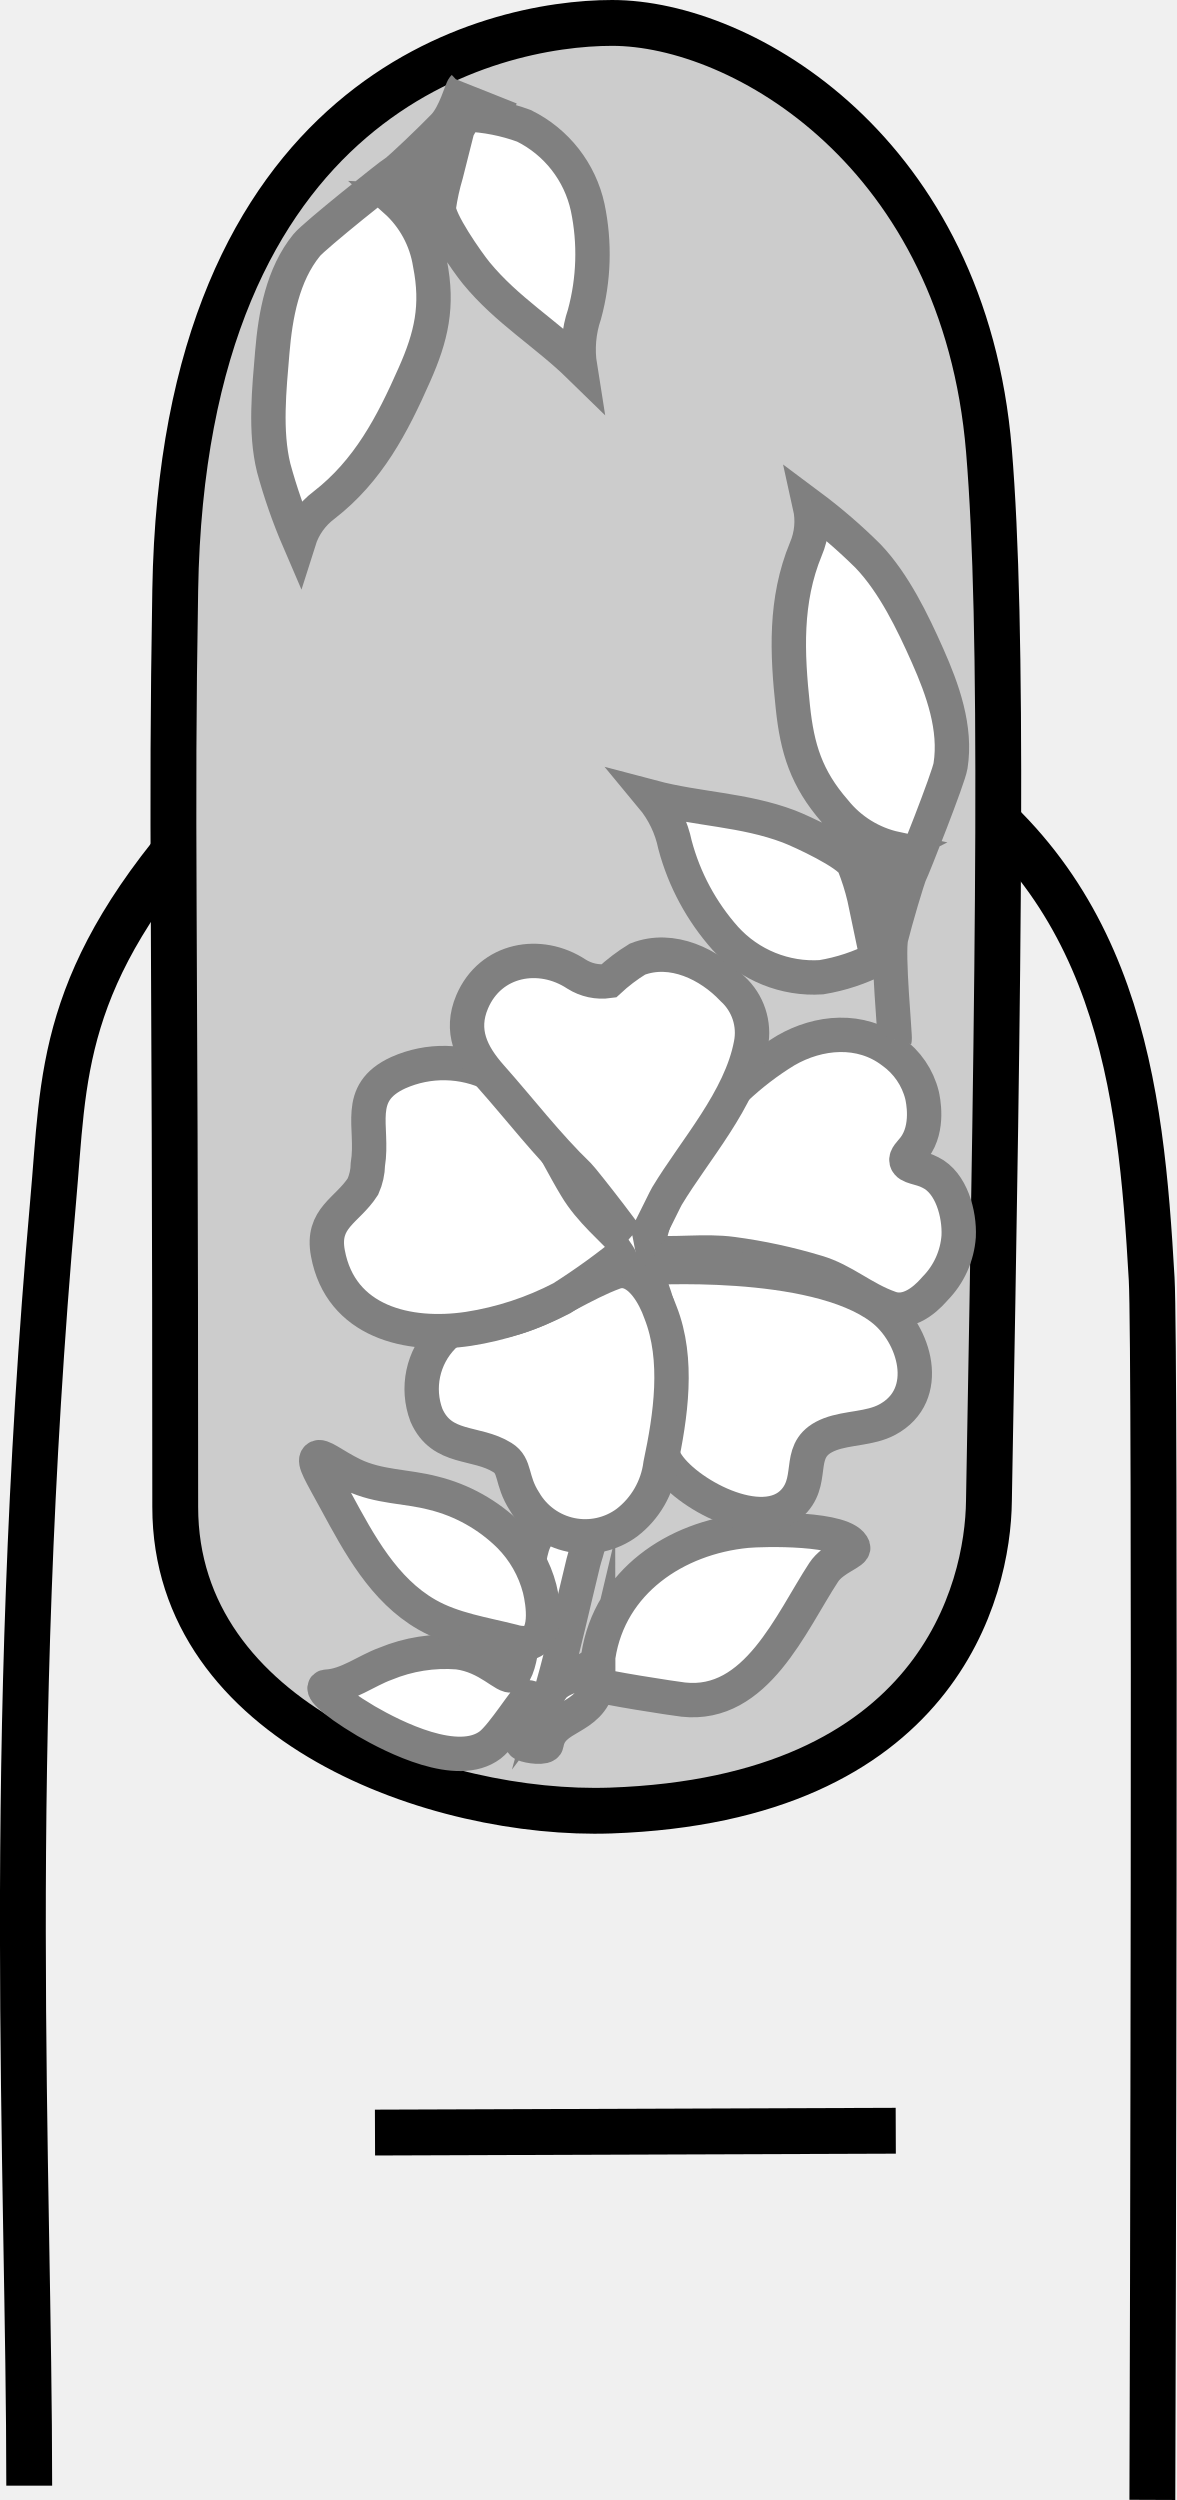
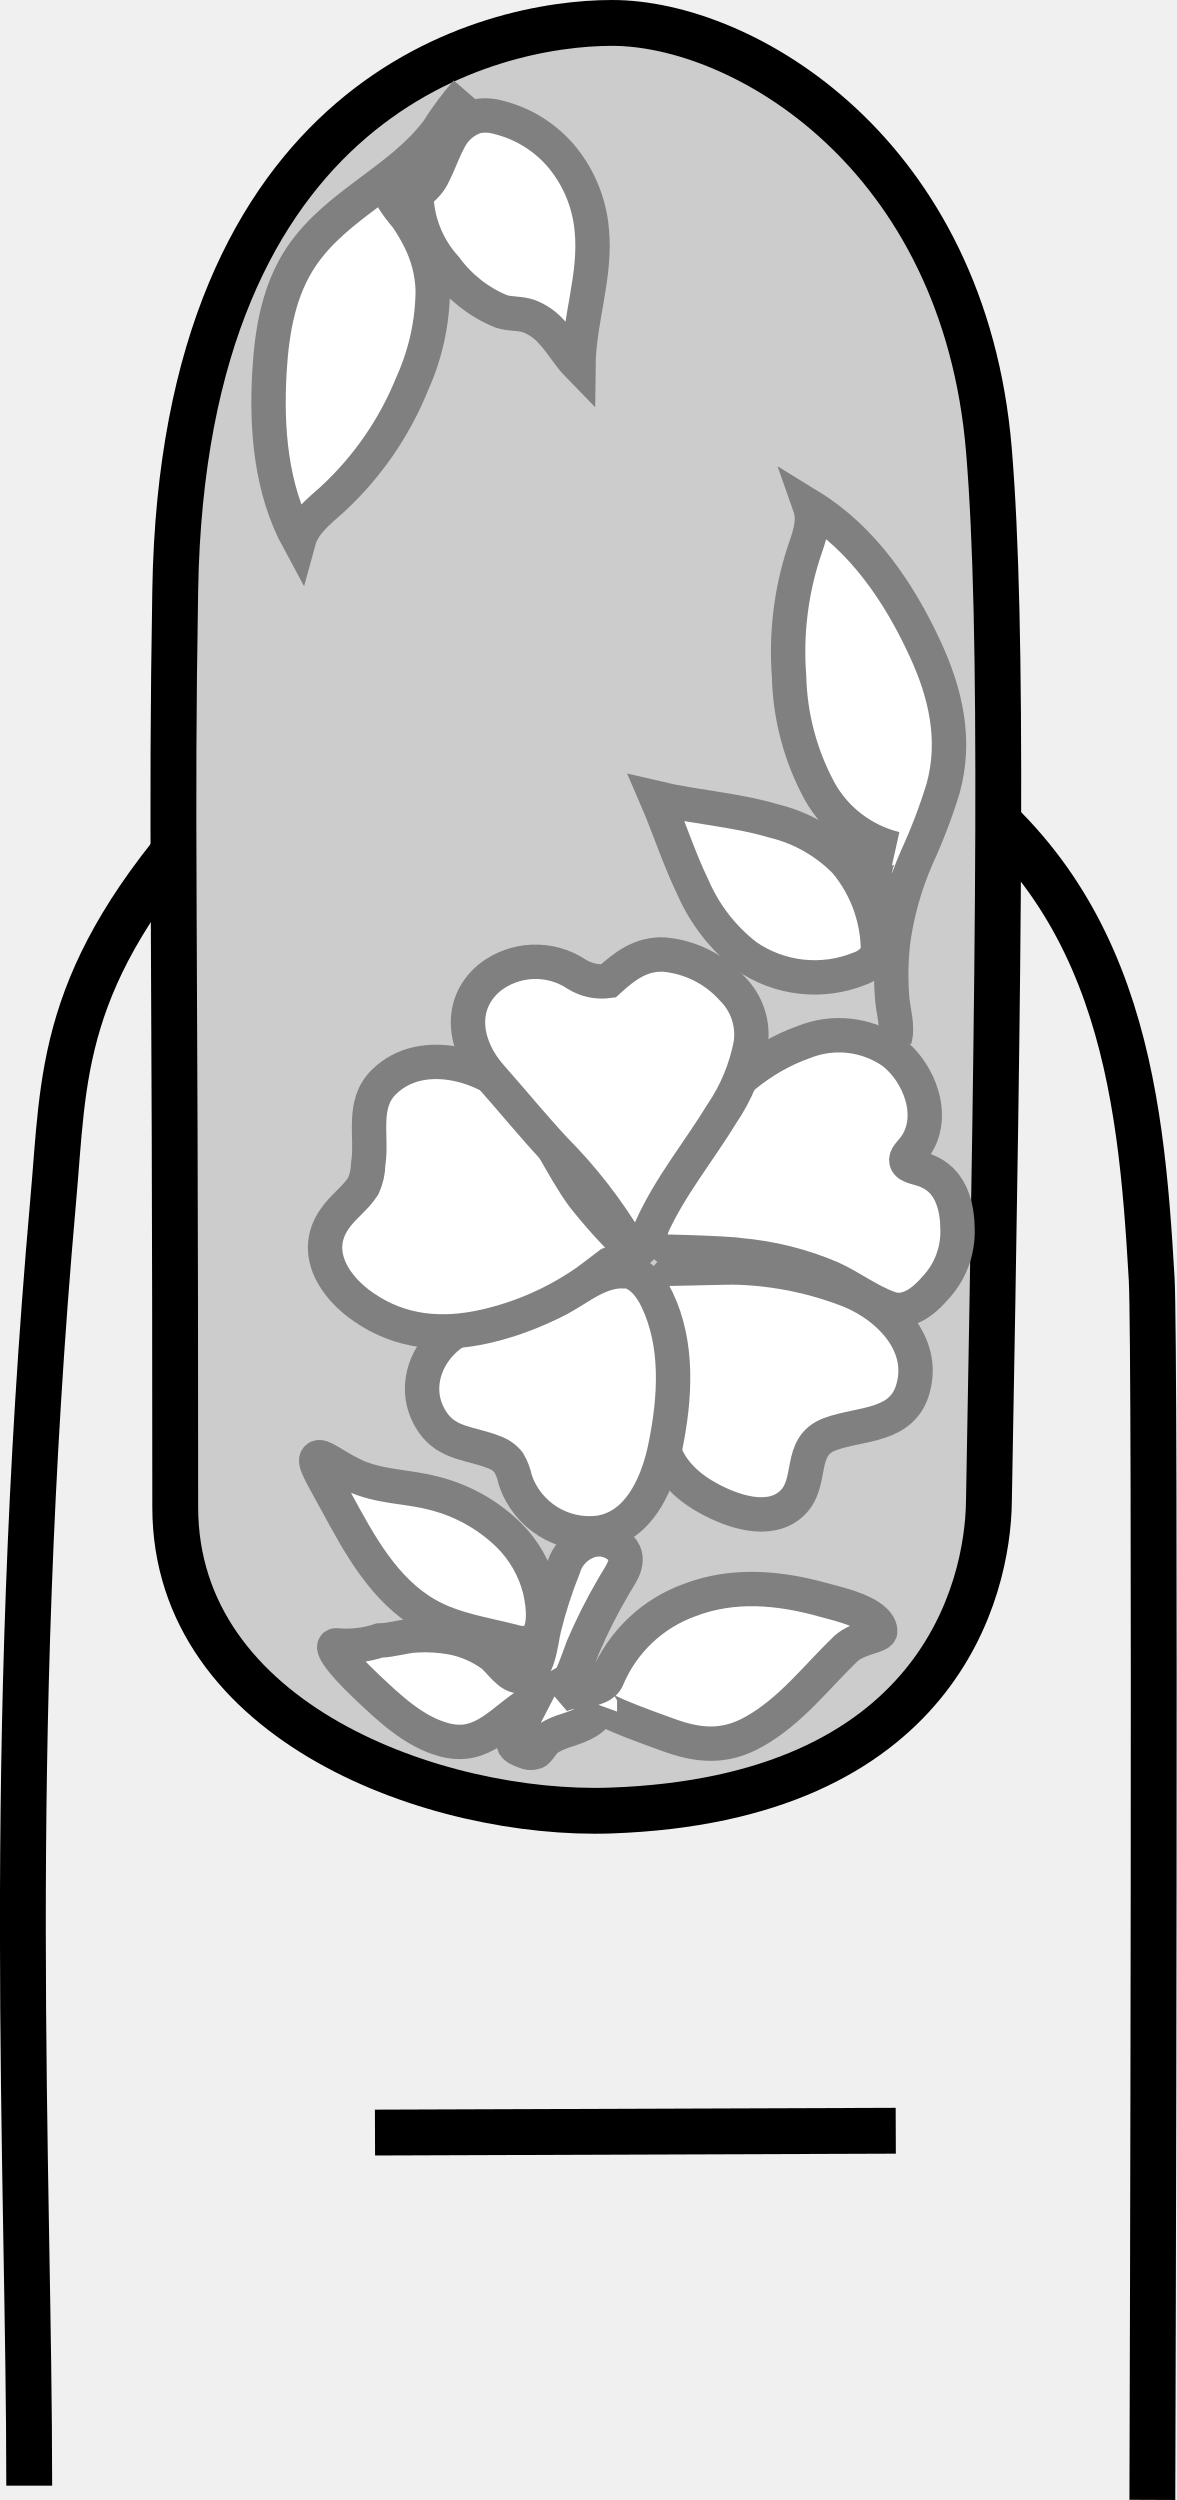
<svg xmlns="http://www.w3.org/2000/svg" viewBox="0 0 102.68 218.14">
  <defs>
    <style>.cls-1{fill:none;}.cls-1,.cls-2{stroke:#000;stroke-width:4px;}.cls-1,.cls-2,.cls-3{stroke-miterlimit:10;}.cls-2{fill:#ccc;}.cls-3{fill:#fff;stroke:gray;stroke-width:3px;}</style>
  </defs>
  <g id="Layer_2" data-name="Layer 2">
    <g id="Layer_1-2" data-name="Layer 1">
      <g id="floral">
        <path class="cls-1" d="M2.55,216.89c0-27.45-2.17-64,2.08-112,1-11.07.4-19.58,13.59-34.14,12-13.2,50.78-11.22,61.61-4.64C97.72,77,99.53,94.87,100.49,111.6c.35,6.18.09,99.11.06,106.53" />
        <line class="cls-1" x1="32.72" y1="186.08" x2="78.16" y2="185.92" />
        <path class="cls-2" d="M15.29,131.5c0,18.87,22.87,27,38,26.48,28.55-1,32.91-19.23,33-27,.88-48.69,1.28-76.25,0-91.69C84.13,13.29,64.81,2,53.41,2,42.84,2,16,8.17,15.29,51.5,14.93,73.13,15.29,76.75,15.29,131.5Z" />
-         <path class="cls-3" d="M47.69,152.16c.41-2.57,3.74-2,4.49-5.17,0,.2,6.83,1.25,7.44,1.31C66,149,69,141.58,71.87,137.2c.83-1.27,2.73-1.73,2.57-2.2-.6-1.75-7.94-1.56-9.29-1.43-6.18.6-11.94,4.44-12.94,10.93-.24,1.56-3.07,1.51-4,2.74,1-3.61,1.8-7.27,2.69-10.91.3-1.22,1-2.41-.25-3.14a3.87,3.87,0,0,0-3.06.14c-1.16.62-1.36,2.25-1.6,4.14-.34,2.73-.16,6.74-1.09,8.44-.06.1-.1.21-.21.26-.61.28-2.06-1.65-4.74-2a13.74,13.74,0,0,0-6.31,1c-1.68.61-3.32,1.91-5.12,2-.65,0,.19,1.08,3.42,3,2.45,1.42,8,4.23,10.83,2.09,1.14-.87,3.19-4.25,3.43-4.15s-1.23,3.66-.54,4.06C46.12,152.38,47.62,152.59,47.69,152.16Z" />
+         <path class="cls-3" d="M46.81,152.83c.32-.28.63-.91,1-1.13a6.85,6.85,0,0,1,1.72-.75c1.18-.4,2.43-.83,2.9-2.11-.15.42,5.29,2.32,5.77,2.5,2.69,1,5,1.23,7.61-.25,3.18-1.78,5.43-4.77,8-7.24,1.1-1,3.06-1.06,3-1.55-.16-1.61-3.76-2.36-4.93-2.69-3.85-1.08-7.88-1.46-11.69,0A12.3,12.3,0,0,0,53,146.42c-.59,1.46-3.33.76-4.49,1.75,1.29-1.11,1.76-2.91,2.35-4.44a47.43,47.43,0,0,1,2.62-5.21c.5-.94,1.59-2.12.86-3.25a2.73,2.73,0,0,0-3-.79,3.5,3.5,0,0,0-2.17,2.31,38.71,38.71,0,0,0-1.69,5.26c-.31,1.2-.42,3.93-2,4.2-1,.17-1.88-1.37-2.58-1.87a8.73,8.73,0,0,0-3.44-1.49,13.24,13.24,0,0,0-3.24-.19c-1,.06-2.08.43-3.09.44a9.24,9.24,0,0,1-3.73.43c-.64-.11-.07,1.1,2.65,3.66,1.91,1.8,4.06,3.86,6.68,4.57,3.45.94,5.08-1.79,7.73-3.33L45,151.29a1.05,1.05,0,0,0-.13,1,.92.92,0,0,0,.37.3,4.36,4.36,0,0,0,.78.32,1.07,1.07,0,0,0,.57,0A.55.55,0,0,0,46.81,152.83Z" />
        <path class="cls-3" d="M44.45,134a14.32,14.32,0,0,0-6.65-3.72c-2.32-.61-4.76-.51-7-1.59-1.74-.85-2.78-1.8-3.12-1.48s.29,1.3,1.66,3.82c2,3.69,4.14,7.7,7.91,9.86,2.26,1.3,5,1.7,7.48,2.33a3.22,3.22,0,0,0,1.28.14c1.88-.31,1.39-3.47,1.08-4.73A10.19,10.19,0,0,0,44.45,134Z" />
-         <path class="cls-3" d="M56.4,109.26A26.39,26.39,0,0,1,68.56,91.66c2.88-1.67,6.55-2,9.31.11a6.63,6.63,0,0,1,2.58,3.78c.07.32.65,2.85-.67,4.59-.35.46-.77.79-.68,1.17.14.57,1.18.51,2.09,1,1.83.9,2.55,3.62,2.46,5.56a7.23,7.23,0,0,1-2.06,4.56c-.29.32-2,2.4-3.93,1.71-2.37-.83-4.06-2.45-6.39-3.13a46.85,46.85,0,0,0-7.35-1.59C61.41,109.08,58.84,109.53,56.4,109.26Z" />
-         <path class="cls-3" d="M56.12,110.65a18.92,18.92,0,0,1,1.8,10.44c-.35,3.15-1,4.44.17,6.45,1.56,2.72,8.49,6.52,11.23,3.4,1.81-2.06,0-4.6,3.1-5.79,1.55-.59,3.5-.47,5-1.28,4-2.15,2.42-7.49-.49-9.7C71,109.64,56.12,110.65,56.12,110.65Z" />
-         <path class="cls-3" d="M54.38,110.9a2,2,0,0,0-.77.12c-2.72,1-5.18,2.76-7.95,3.73-4.15,1.45-5.17,0-7,1.87a6.53,6.53,0,0,0-1.45,6.87c1.35,3.07,4.31,2.24,6.63,3.69,1.2.74.71,1.95,1.93,3.84a6.13,6.13,0,0,0,8.93,1.84,7.65,7.65,0,0,0,2.93-5.09c.89-4.21,1.63-9.14,0-13.26C57.1,113,55.94,111,54.38,110.9Z" />
-         <path class="cls-3" d="M55,108.94c-1.62-1.78-3.49-3.26-4.74-5.35-2-3.29-3.8-7.81-7.26-9.83a9.7,9.7,0,0,0-8.25-.16c-3.87,1.78-2.12,4.69-2.65,8a5,5,0,0,1-.43,1.93c-1.37,2.13-3.64,2.72-3.06,5.82,1.11,6,7,7.39,12.27,6.6a26.4,26.4,0,0,0,8.14-2.67A59,59,0,0,0,55,108.94Z" />
-         <path class="cls-3" d="M65.52,91.13a5.18,5.18,0,0,0-1.6-4.85c-2-2.12-5.27-3.76-8.3-2.59a15.93,15.93,0,0,0-2.51,1.91A4.17,4.17,0,0,1,50.31,85c-3.19-2.11-7.51-1.34-9.11,2.41-1.08,2.54-.08,4.59,1.63,6.52,2.55,2.87,4.94,6,7.7,8.66.28.27,5.29,6.6,4.93,6.67.48-.09,2.41-4.35,2.74-4.9C60.62,100.34,64.62,95.93,65.52,91.13Z" />
-         <path class="cls-3" d="M78.06,90.7c.07-.24-.64-7.51-.3-8.9s1.44-5.16,1.66-5.59,3.36-8.34,3.52-9.39c.52-3.29-.69-6.65-2-9.6S78,50.89,75.75,48.53a47.58,47.58,0,0,0-5.08-4.38,6.13,6.13,0,0,1-.35,3.75C68.46,52.4,68.68,57,69.18,61.68c.38,3.64,1.18,6.24,3.66,9.09a9.37,9.37,0,0,0,5.34,3.3c-2,1-1.62,1.59-1.6,3.81l0,5.76a16.54,16.54,0,0,1-4.92,1.63,10.41,10.41,0,0,1-8.37-3.39,20,20,0,0,1-4.39-8.16,9.52,9.52,0,0,0-2-4.16c4,1.06,8,1.07,11.92,2.55,1.13.43,5.24,2.34,5.69,3.34a20.35,20.35,0,0,1,.9,2.85l1.12,5.34-.41-.27" />
-         <path class="cls-3" d="M40.45,7.63c-.18.17-.73,2.35-1.72,3.38s-3.82,3.76-4.23,4-7.07,5.55-7.74,6.38c-2.1,2.58-2.73,6.11-3,9.33s-.66,6.93.12,10.1a47.58,47.58,0,0,0,2.21,6.33,6.13,6.13,0,0,1,2.18-3.07c3.87-3,5.95-7,7.88-11.37,1.49-3.35,2.1-6,1.37-9.7a9.37,9.37,0,0,0-3-5.52c2.22.11,2.19-.57,3.29-2.51l2.83-5a16.54,16.54,0,0,1,5.08,1,10.41,10.41,0,0,1,5.56,7.12A20,20,0,0,1,51,27.42,9.52,9.52,0,0,0,50.61,32c-3-2.93-6.37-4.91-9.05-8.17-.77-.94-3.37-4.64-3.27-5.74a20.35,20.35,0,0,1,.64-2.92l1.6-6.34,4,1.59" />
+         <path class="cls-3" d="M56.4,109.26c1.28-7.6,6.2-15.67,13.75-18.34a8.21,8.21,0,0,1,7.71.86c2.37,1.79,3.91,5.73,1.91,8.37-.35.46-.77.79-.68,1.17.14.57,1.18.51,2.09,1,1.83.9,2.35,3,2.37,4.89a7.19,7.19,0,0,1-2,5.24c-.29.32-2,2.4-3.93,1.71-1.82-.64-3.34-1.85-5.09-2.64a26.06,26.06,0,0,0-8-2C63.87,109.36,56.43,109.1,56.4,109.26Z" />
+         <path class="cls-3" d="M56.2,110.72c.49,2,1.38,3.79,1.66,5.87a23.52,23.52,0,0,1-.23,6.47c-.52,3.52,1.2,6.07,4.23,7.7,2,1.09,5.24,2.25,7.21.44s.48-5,3.35-6.06c2.68-1,6.4-.57,7.28-4.11,1-3.82-2.18-7-5.45-8.37a29.44,29.44,0,0,0-9.94-2.06C63.63,110.56,56.22,110.8,56.2,110.72Z" />
+         <path class="cls-3" d="M54.37,110.92c-2-.06-3.82,1.42-5.51,2.37a17.79,17.79,0,0,1-6.61,2c-4.1.49-7,5.19-4.48,8.84,1.31,1.89,3.39,1.8,5.33,2.58a2.83,2.83,0,0,1,1.29.91,5,5,0,0,1,.57,1.51,6.82,6.82,0,0,0,7.38,4.6c3.32-.54,4.9-4,5.59-6.92q.08-.32.14-.65c.86-4.25,1.13-8.84-.73-12.75-.57-1.2-1.51-2.41-2.83-2.53Z" />
+         <path class="cls-3" d="M55,108.94a44.65,44.65,0,0,1-4.16-4.61c-1.89-2.62-3.12-5.68-5.21-8.16C43,93,36.9,91.06,33.51,94.4c-2,1.94-1,4.74-1.38,7.16a5,5,0,0,1-.43,1.93c-.71,1.1-1.82,1.84-2.54,2.92-2,2.93.11,6,2.62,7.68,3.17,2.18,6.74,2.49,10.45,1.67a25.36,25.36,0,0,0,8.88-3.88C51.46,111.64,55,108.93,55,108.94Z" />
+         <path class="cls-3" d="M65.5,91.13a5.65,5.65,0,0,0-1.58-4.84,9.09,9.09,0,0,0-6-3c-2-.08-3.42,1-4.85,2.31A4.17,4.17,0,0,1,50.31,85a6.49,6.49,0,0,0-7.61.32c-2.86,2.42-2.12,6.08.13,8.61,1.88,2.12,3.66,4.31,5.59,6.38a42.73,42.73,0,0,1,6.36,8.19,1.5,1.5,0,0,0,.4.53c.82.58,1.41-1.37,1.63-1.84,1.62-3.63,4.12-6.65,6.17-10A16.26,16.26,0,0,0,65.5,91.13Z" />
+         <path class="cls-3" d="M78.06,90.7c.34-1.17-.15-2.52-.22-3.71a25.37,25.37,0,0,1,.11-5A27.85,27.85,0,0,1,80,74.8a48.73,48.73,0,0,0,2.29-6c1.17-4.24.23-8.32-1.58-12.21C78.45,51.69,75.26,47,70.67,44.18c.47,1.33-.11,2.78-.56,4.12A28,28,0,0,0,68.85,59a22.1,22.1,0,0,0,2.68,10.06,10.4,10.4,0,0,0,6.59,5c-2.77-.56-1.71,6.1-1.49,7.37a2.89,2.89,0,0,1-.24,2.09,2.93,2.93,0,0,1-1.38,1,10.47,10.47,0,0,1-9.89-1.1,15.27,15.27,0,0,1-4.66-6c-1.22-2.52-2.07-5.21-3.18-7.78,3.39.8,6.9,1,10.25,2a13,13,0,0,1,6.24,3.55,12.2,12.2,0,0,1,2.83,8.36.84.84,0,0,1-.35-.19" />
+         <path class="cls-3" d="M40.72,8a27.42,27.42,0,0,0-2.56,3.45c-3.28,4.32-8.74,6.36-11.82,10.87-2,2.93-2.61,6.5-2.82,10-.31,5.08.12,10.37,2.55,14.84.41-1.5,1.75-2.53,2.91-3.57a28,28,0,0,0,7-10.14,20.06,20.06,0,0,0,1.78-8.16,10.59,10.59,0,0,0-1.13-4.39,15.92,15.92,0,0,0-1.15-1.95A14.57,14.57,0,0,1,34.06,17c.9,0,1.7.19,2.54-.33a3.68,3.68,0,0,0,1.22-1.47c.51-1,.83-2,1.37-3a4,4,0,0,1,2.42-2.06,4.2,4.2,0,0,1,1.89.1,10.51,10.51,0,0,1,5.6,3.54A11.63,11.63,0,0,1,51.63,20c.42,4-1.12,7.9-1.16,11.89C49.6,31,49,29.89,48.16,29a5,5,0,0,0-2-1.41c-.79-.28-1.65-.16-2.45-.43a11.35,11.35,0,0,1-4.82-3.78,9.84,9.84,0,0,1-2.57-6.66A6.29,6.29,0,0,1,37,14.38" />
      </g>
    </g>
  </g>
</svg>
